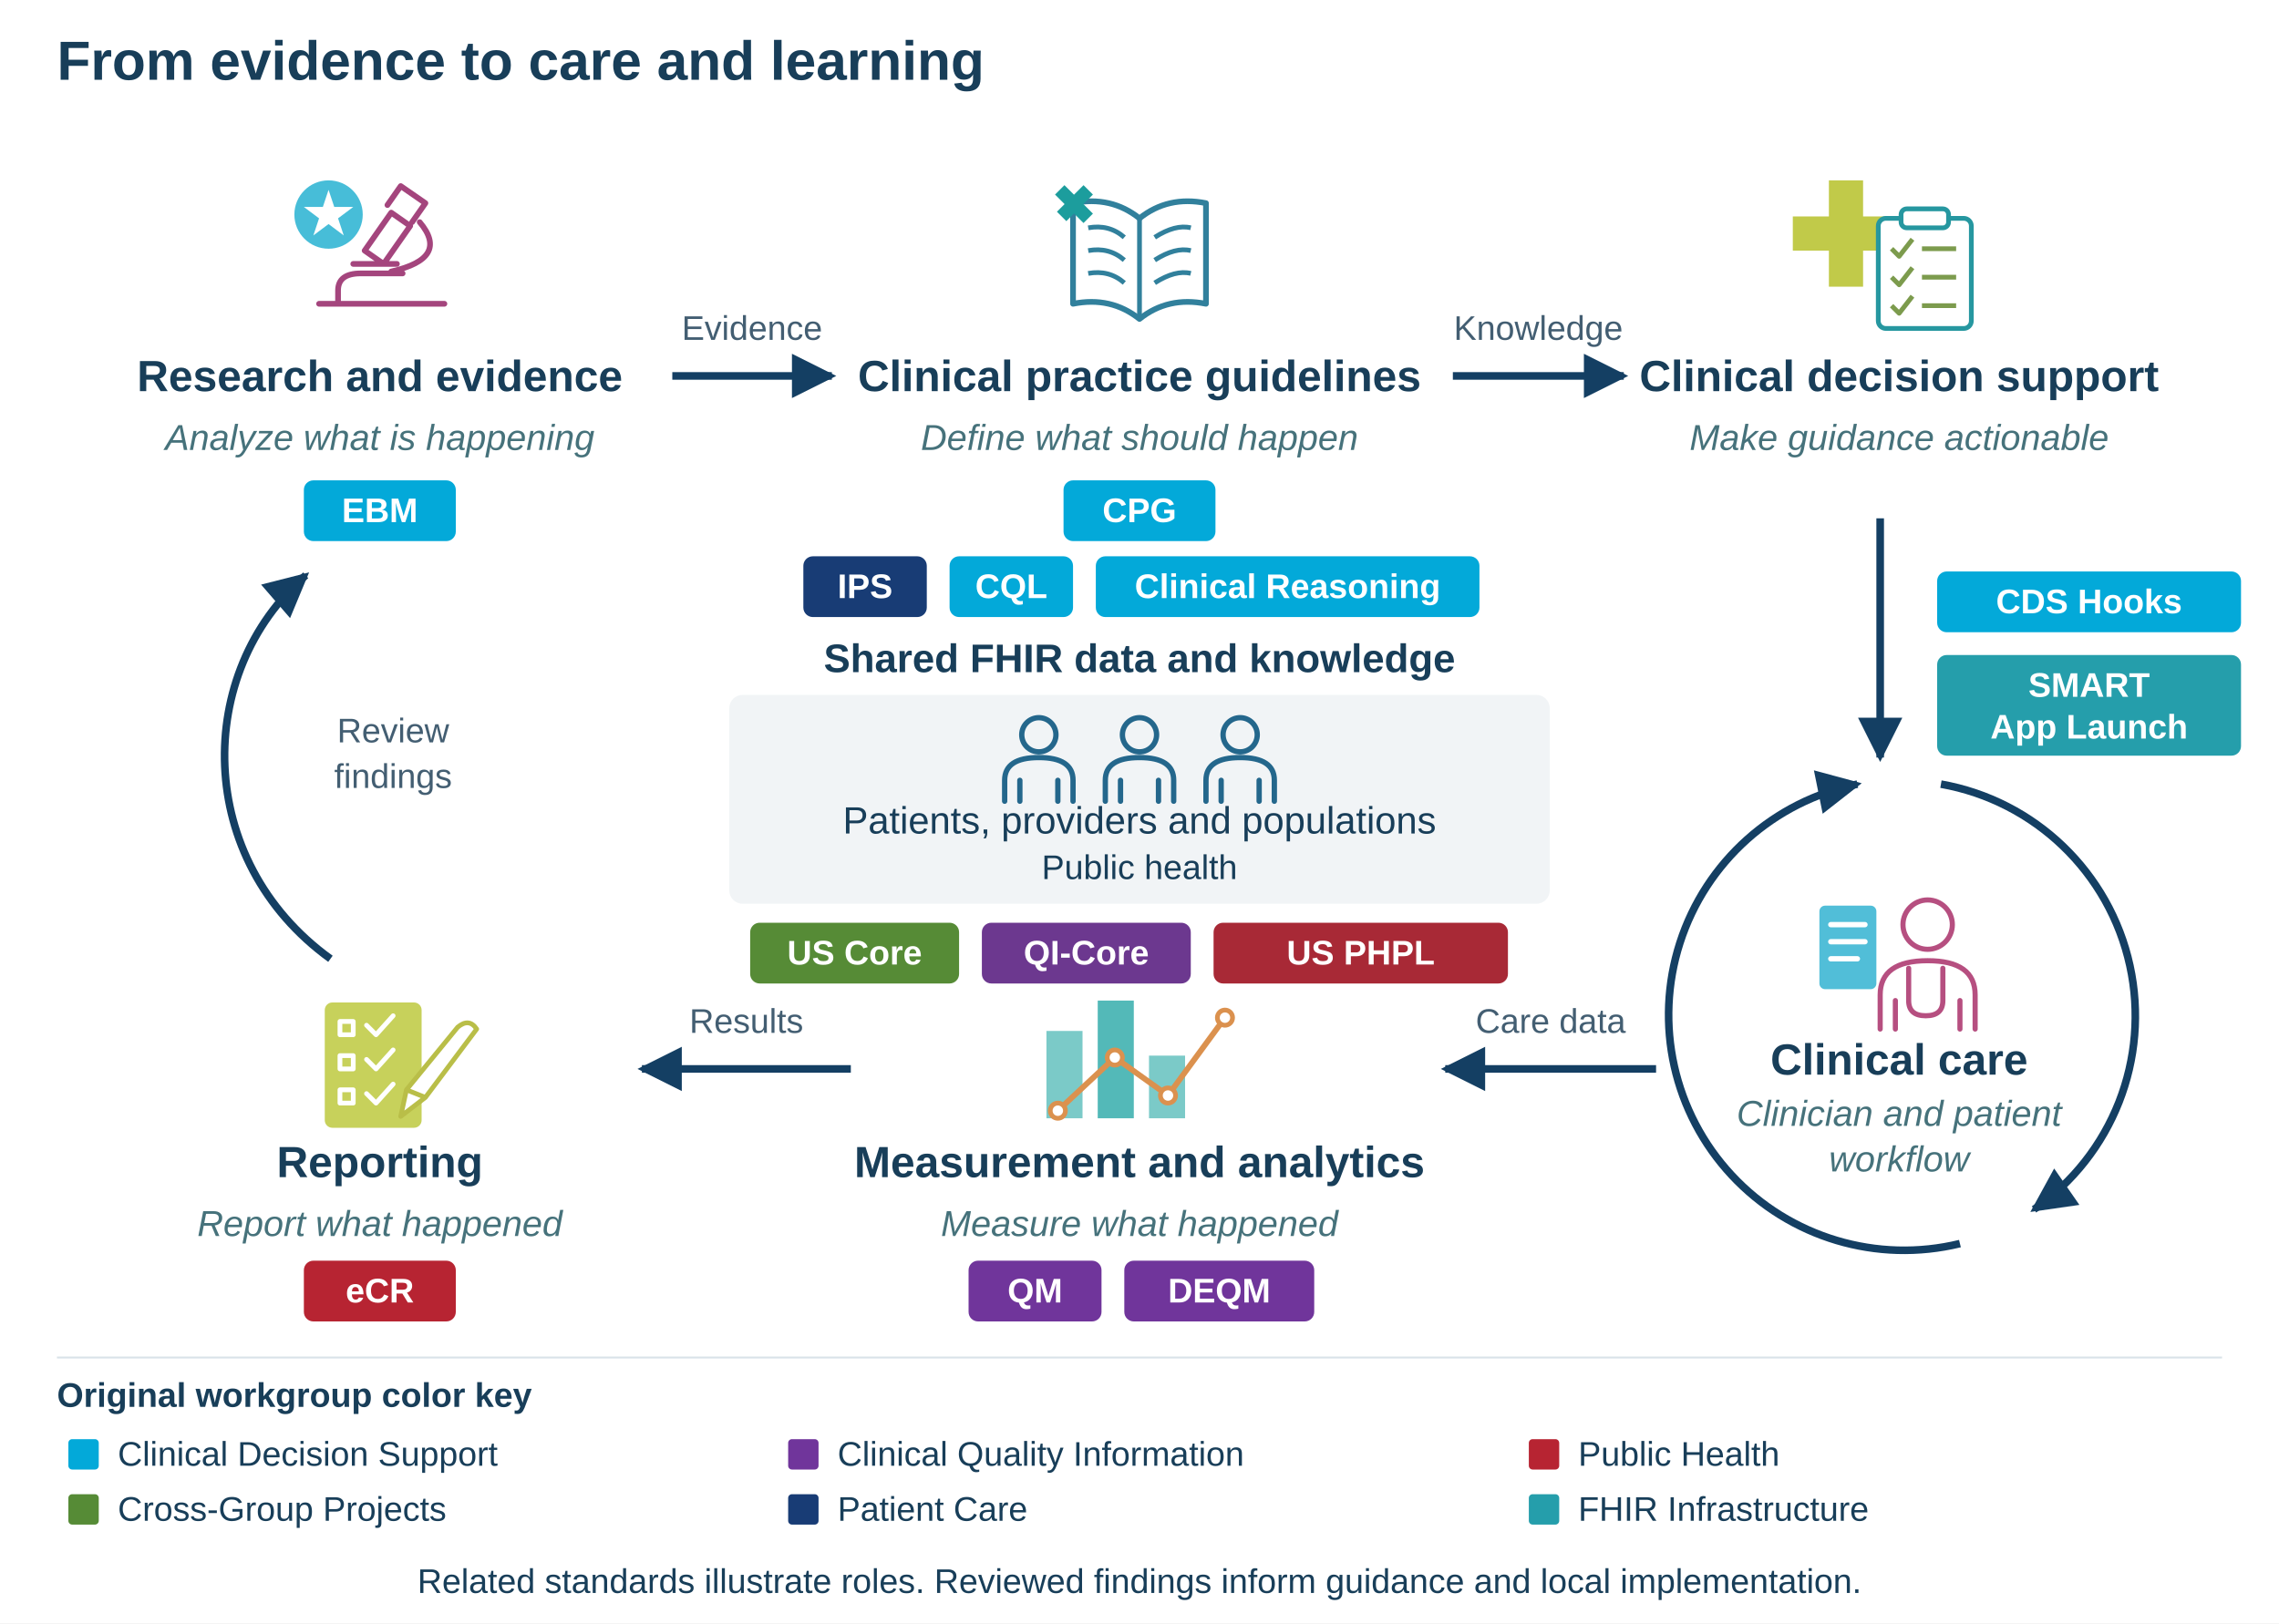
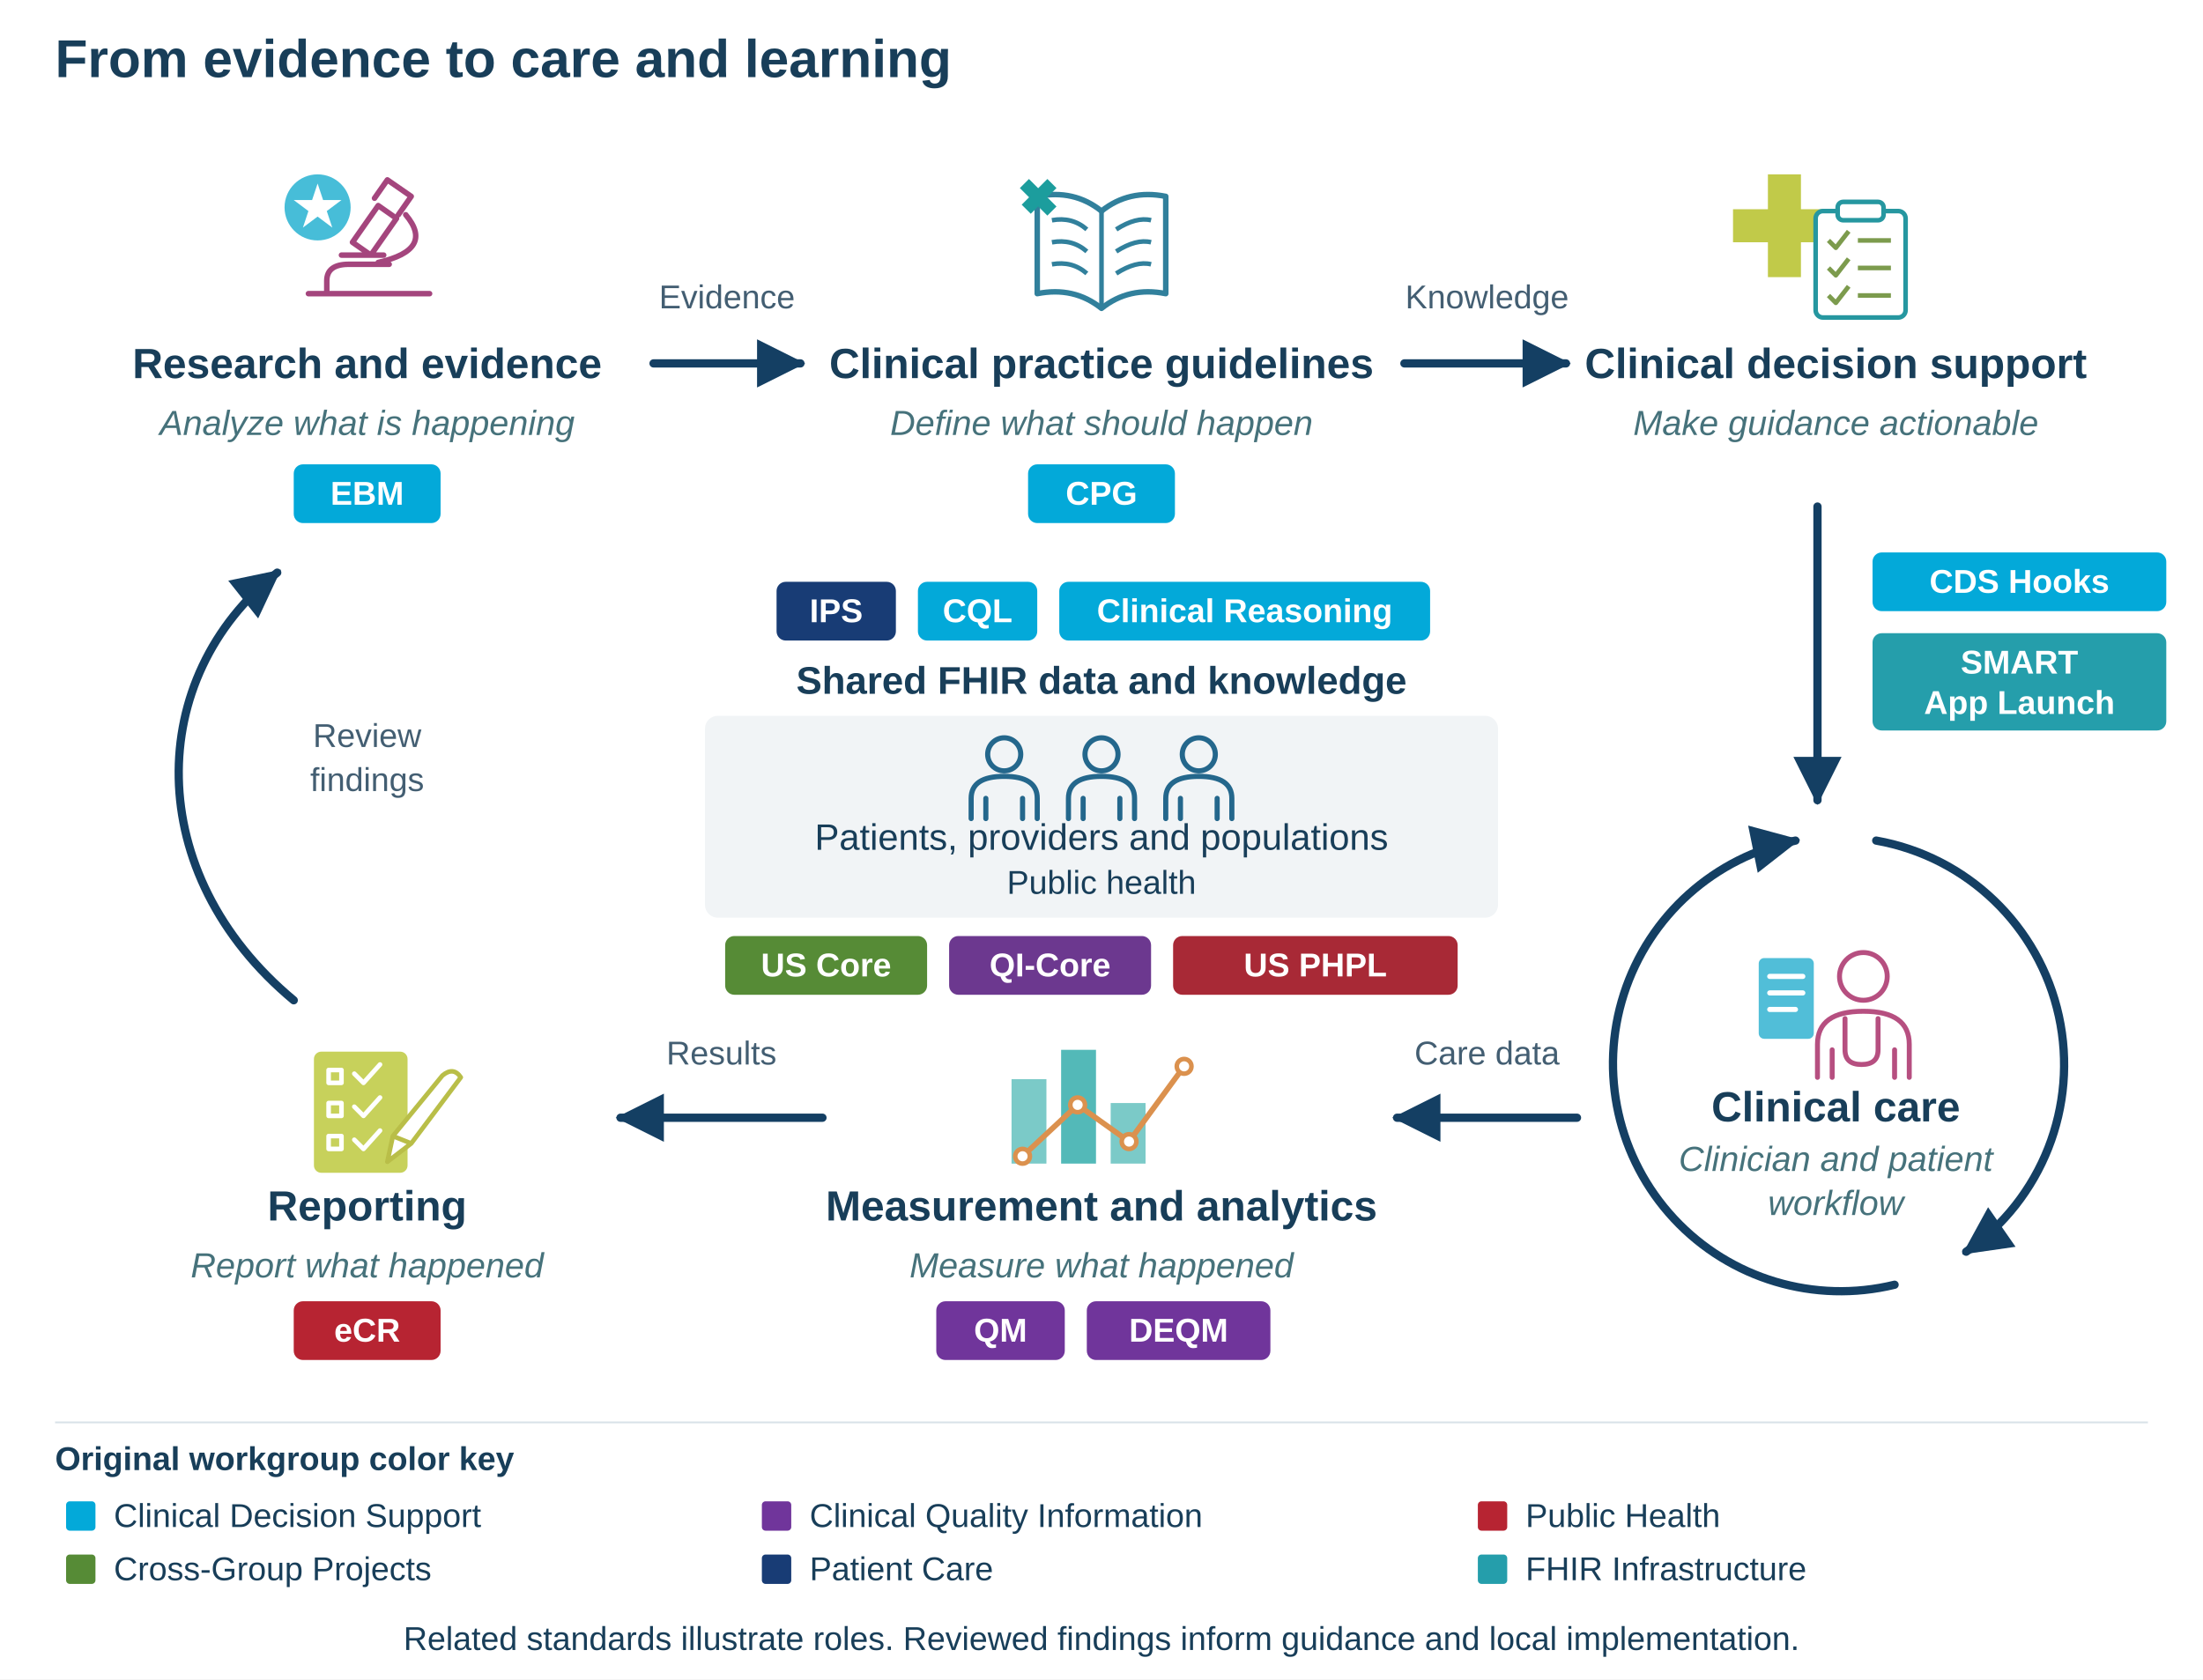
- <svg xmlns="http://www.w3.org/2000/svg" width="1200" height="855" viewBox="0 0 1200 855" role="img" aria-labelledby="title description">
+ <svg xmlns="http://www.w3.org/2000/svg" width="1200" height="915" viewBox="0 0 1200 915" role="group" aria-labelledby="title" aria-describedby="description">
  <defs>
    <marker id="flow-arrow" viewBox="0 0 12 12" refX="10" refY="6" markerWidth="7" markerHeight="7" orient="auto-start-reverse">
      <path d="M 1 1 L 11 6 L 1 11 Z" fill="#143f63" />
    </marker>
    <g id="person-icon" fill="none" stroke="#24678c" stroke-width="2.8" stroke-linecap="round" stroke-linejoin="round">
      <circle cx="0" cy="0" r="9" />
      <path d="M -18 35 V 24 Q -18 12 0 12 Q 18 12 18 24 V 35 M -10 24 V 35 M 10 24 V 35" />
    </g>
-     <style>text{font-family:Arial,Helvetica,sans-serif;fill:#183e59;text-anchor:middle}.stage{font-size:23px;font-weight:700}.intent{font-size:19px;fill:#46727b;font-style:italic}.badge{font-size:18px;font-weight:700;fill:white}.arrow-label{font-size:18px;fill:#435e72}.flow{fill:none;stroke:#143f63;stroke-width:4;marker-end:url(#flow-arrow)}</style>
+     <style>text{font-family:Arial,Helvetica,sans-serif;fill:#183e59;text-anchor:middle}.stage{font-size:23px;font-weight:700}.intent{font-size:19px;fill:#46727b;font-style:italic}.badge{font-size:18px;font-weight:700;fill:white}.arrow-label{font-size:18px;fill:#435e72}.flow{fill:none;stroke:#143f63;stroke-width:4.5;stroke-linecap:round;marker-end:url(#flow-arrow)}.spec-link:hover rect,.spec-link:focus rect{stroke:#183e59;stroke-width:3}.spec-link:hover text,.spec-link:focus text{text-decoration:underline}</style>
  </defs>
-   <rect width="1200" height="855" fill="white" />
+   <rect width="1200" height="915" fill="white" />
  <text x="30" y="42" font-size="29" style="text-anchor:start" font-weight="700">From evidence to care and learning</text>
  <g id="research-and-evidence">
    <g id="research-icon" transform="translate(158 95)" aria-hidden="true" stroke-linecap="round" stroke-linejoin="round">
      <path d="M 10 65 H 76 M 20 65 V 58 Q 20 49 32 49 H 54 M 48 48 Q 79 41 63 22 M 48 17 L 34 37 L 44 44 L 58 24 Z M 46 13 L 53 3 L 66 12 L 59 22 M 28 44 H 51" fill="none" stroke="#a4457d" stroke-width="3" />
      <circle cx="15" cy="18" r="18" fill="#47bdd8" />
      <path d="M 15 5 L 18 14 L 28 14 L 20 20 L 23 29 L 15 23 L 7 29 L 10 20 L 2 14 L 12 14 Z" fill="white" stroke="none" stroke-width="0" />
    </g>
    <text x="200" y="206" font-size="23" class="stage">Research and evidence</text>
    <text x="200" y="237" font-size="19" class="intent">Analyze what is happening</text>
-     <g id="ebm-badge">
+     <a id="ebm-badge" class="spec-link" href="https://build.fhir.org/ig/HL7/ebm/" target="_blank" rel="noopener" aria-label="Evidence Based Medicine on FHIR (opens in a new tab)">
      <rect x="160" y="253" width="80" height="32" rx="5" fill="#03a9d9" />
      <text x="200.0" y="275" font-size="18" class="badge">EBM</text>
-     </g>
+     </a>
  </g>
  <g id="guideline-development">
    <g id="guideline-icon" transform="translate(557 95)" aria-hidden="true" stroke-linejoin="round">
      <path d="M 8 12 Q 28 8 43 20 Q 58 8 78 12 V 65 Q 58 61 43 73 Q 28 61 8 65 Z" fill="white" stroke="#31809c" stroke-width="3" />
      <path d="M 43 20 V 73 M 16 25 Q 27 23 35 30 M 16 37 Q 27 35 35 42 M 16 49 Q 27 47 35 54 M 51 30 Q 62 23 70 25 M 51 42 Q 62 35 70 37 M 51 54 Q 62 47 70 49" fill="none" stroke="#31809c" stroke-width="2.5" />
      <path d="M 1 5 L 16 20 M 2 19 L 16 5" fill="none" stroke="#1c9d9d" stroke-width="7" />
    </g>
    <text x="600" y="206" font-size="23" class="stage">Clinical practice guidelines</text>
    <text x="600" y="237" font-size="19" class="intent">Define what should happen</text>
-     <g id="cpg-badge">
+     <a id="cpg-badge" class="spec-link" href="https://hl7.org/fhir/uv/cpg/" target="_blank" rel="noopener" aria-label="FHIR Clinical Guidelines (opens in a new tab)">
      <rect x="560" y="253" width="80" height="32" rx="5" fill="#03a9d9" />
      <text x="600.0" y="275" font-size="18" class="badge">CPG</text>
-     </g>
+     </a>
  </g>
  <g id="clinical-decision-support">
    <g id="decision-support-icon" transform="translate(950 95)" aria-hidden="true" stroke-linejoin="round">
      <path d="M 13 0 H 31 V 19 H 50 V 37 H 31 V 56 H 13 V 37 H -6 V 19 H 13 Z" fill="#c1ca49" stroke="none" stroke-width="0" />
      <rect x="39" y="20" width="49" height="58" rx="4" fill="white" stroke="#2697a0" stroke-width="2.5" />
      <rect x="51" y="15" width="25" height="10" rx="3" fill="white" stroke="#2697a0" stroke-width="2.5" />
      <path d="M 46 36 L 50 40 L 57 31 M 62 36 H 80 M 46 51 L 50 55 L 57 46 M 62 51 H 80 M 46 66 L 50 70 L 57 61 M 62 66 H 80" fill="none" stroke="#7c9b4d" stroke-width="2.5" />
    </g>
    <text x="1000" y="206" font-size="23" class="stage">Clinical decision support</text>
    <text x="1000" y="237" font-size="19" class="intent">Make guidance actionable</text>
  </g>
  <g id="evidence-to-guidance-connections">
-     <path d="M 354 198 H 438" fill="none" stroke="#143f63" stroke-width="3" class="flow" />
-     <text x="396.0" y="179" font-size="18" class="arrow-label">Evidence</text>
-     <path d="M 765 198 H 855" fill="none" stroke="#143f63" stroke-width="3" class="flow" />
-     <text x="810.0" y="179" font-size="18" class="arrow-label">Knowledge</text>
-     <path d="M 990 273 V 399" fill="none" stroke="#143f63" stroke-width="3" class="flow" />
-     <g id="cds-hooks-badge">
+     <path d="M 356 198 H 436" fill="none" stroke="#143f63" stroke-width="3" class="flow" />
+     <text x="396.0" y="168" font-size="18" class="arrow-label">Evidence</text>
+     <path d="M 765 198 H 853" fill="none" stroke="#143f63" stroke-width="3" class="flow" />
+     <text x="810.0" y="168" font-size="18" class="arrow-label">Knowledge</text>
+     <path d="M 990 276 V 436" fill="none" stroke="#143f63" stroke-width="3" class="flow" />
+     <a id="cds-hooks-badge" class="spec-link" href="https://cds-hooks.hl7.org/" target="_blank" rel="noopener" aria-label="CDS Hooks (opens in a new tab)">
      <rect x="1020" y="301" width="160" height="32" rx="5" fill="#03a9d9" />
      <text x="1100.0" y="323" font-size="18" class="badge">CDS Hooks</text>
-     </g>
-     <g id="smart-badge">
+     </a>
+     <a id="smart-badge" class="spec-link" href="https://hl7.org/fhir/smart-app-launch/" target="_blank" rel="noopener" aria-label="SMART App Launch (opens in a new tab)">
      <rect x="1020" y="345" width="160" height="53" rx="5" fill="#259eab" />
      <text x="1100" y="367" font-size="18" class="badge">SMART</text>
      <text x="1100" y="389" font-size="18" class="badge">App Launch</text>
-     </g>
+     </a>
  </g>
-   <g id="shared-fhir-data-and-knowledge">
+   <g id="shared-fhir-data-and-knowledge" transform="translate(0 24)">
    <text x="600" y="354" font-size="21" font-weight="700">Shared FHIR data and knowledge</text>
    <rect x="384" y="366" width="432" height="110" rx="7" fill="#f1f4f6" />
    <g id="people" aria-hidden="true">
      <use href="#person-icon" x="547" y="387" />
      <use href="#person-icon" x="600" y="387" />
      <use href="#person-icon" x="653" y="387" />
    </g>
    <text x="600" y="439" font-size="20">Patients, providers and populations</text>
    <text x="600" y="463" font-size="18">Public health</text>
-     <g id="us-core-badge">
+     <a id="us-core-badge" class="spec-link" href="https://hl7.org/fhir/us/core/" target="_blank" rel="noopener" aria-label="US Core (opens in a new tab)">
      <rect x="395" y="486" width="110" height="32" rx="5" fill="#568b36" />
      <text x="450.0" y="508" font-size="18" class="badge">US Core</text>
-     </g>
-     <g id="qi-core-badge">
+     </a>
+     <a id="qi-core-badge" class="spec-link" href="https://hl7.org/fhir/us/qicore/" target="_blank" rel="noopener" aria-label="QI-Core (opens in a new tab)">
      <rect x="517" y="486" width="110" height="32" rx="5" fill="#6c388f" />
      <text x="572.0" y="508" font-size="18" class="badge">QI-Core</text>
-     </g>
-     <g id="us-phpl-badge">
+     </a>
+     <a id="us-phpl-badge" class="spec-link" href="https://hl7.org/fhir/us/ph-library/" target="_blank" rel="noopener" aria-label="US Public Health Profiles Library (opens in a new tab)">
      <rect x="639" y="486" width="155" height="32" rx="5" fill="#a82936" />
      <text x="716.5" y="508" font-size="18" class="badge">US PHPL</text>
-     </g>
-     <g id="ips-badge">
+     </a>
+     <a id="ips-badge" class="spec-link" href="https://hl7.org/fhir/uv/ips/" target="_blank" rel="noopener" aria-label="International Patient Summary (opens in a new tab)">
      <rect x="423" y="293" width="65" height="32" rx="5" fill="#183c75" />
      <text x="455.5" y="315" font-size="18" class="badge">IPS</text>
-     </g>
-     <g id="cql-badge">
+     </a>
+     <a id="cql-badge" class="spec-link" href="https://cql.hl7.org/" target="_blank" rel="noopener" aria-label="Clinical Quality Language (opens in a new tab)">
      <rect x="500" y="293" width="65" height="32" rx="5" fill="#03a9d9" />
      <text x="532.5" y="315" font-size="18" class="badge">CQL</text>
-     </g>
-     <g id="clinical-reasoning-badge">
+     </a>
+     <a id="clinical-reasoning-badge" class="spec-link" href="https://hl7.org/fhir/R4/clinicalreasoning-module.html" target="_blank" rel="noopener" aria-label="FHIR R4 Clinical Reasoning (opens in a new tab)">
      <rect x="577" y="293" width="202" height="32" rx="5" fill="#03a9d9" />
      <text x="678.0" y="315" font-size="18" class="badge">Clinical Reasoning</text>
-     </g>
+     </a>
  </g>
-   <g id="clinical-care">
+   <g id="clinical-care" transform="translate(0 45)">
    <path d="M 1022 413 A 124 124 0 0 1 1071 637" fill="none" stroke="#143f63" stroke-width="3" class="flow" />
    <path d="M 1032 655 A 124 124 0 1 1 978 413" fill="none" stroke="#143f63" stroke-width="3" class="flow" />
    <g id="clinician-and-patient-icon" transform="translate(963 479)" aria-hidden="true" stroke-linecap="round" stroke-linejoin="round">
      <rect x="-5" y="-2" width="30" height="44" rx="3" fill="#51bed8" />
      <path d="M 1 8 H 19 M 1 17 H 19 M 1 26 H 15" fill="none" stroke="white" stroke-width="2.8" />
      <circle cx="52" cy="8" r="13" fill="none" stroke="#b64f80" stroke-width="2.7" />
      <path d="M 27 63 V 45 Q 27 27 52 27 Q 77 27 77 45 V 63 M 42 31 V 48 Q 42 56 51 56 Q 60 56 60 48 V 31 M 35 48 V 63 M 69 48 V 63" fill="none" stroke="#b64f80" stroke-width="2.7" />
    </g>
    <text x="1000" y="566" font-size="23" class="stage">Clinical care</text>
    <text x="1000" y="593" font-size="19" class="intent">Clinician and patient</text>
    <text x="1000" y="617" font-size="19" class="intent">workflow</text>
  </g>
-   <g id="measurement-and-analytics">
+   <g id="measurement-and-analytics" transform="translate(0 45)">
    <g id="measurement-icon" transform="translate(551 532)" aria-hidden="true">
      <rect x="0" y="11" width="19" height="46" rx="0" fill="#7bcac8" />
      <rect x="27" y="-5" width="19" height="62" rx="0" fill="#53b9b8" />
      <rect x="54" y="24" width="19" height="33" rx="0" fill="#7bcac8" />
      <path d="M 6 53 L 36 25 L 64 45 L 94 4" fill="none" stroke="#db914e" stroke-width="3" />
      <circle cx="6" cy="53" r="4" fill="white" stroke="#db914e" stroke-width="2.5" />
      <circle cx="36" cy="25" r="4" fill="white" stroke="#db914e" stroke-width="2.5" />
      <circle cx="64" cy="45" r="4" fill="white" stroke="#db914e" stroke-width="2.5" />
      <circle cx="94" cy="4" r="4" fill="white" stroke="#db914e" stroke-width="2.5" />
    </g>
    <text x="600" y="620" font-size="23" class="stage">Measurement and analytics</text>
    <text x="600" y="651" font-size="19" class="intent">Measure what happened</text>
-     <g id="qm-badge">
+     <a id="qm-badge" class="spec-link" href="https://hl7.org/fhir/uv/cqm/" target="_blank" rel="noopener" aria-label="FHIR Quality Measure (opens in a new tab)">
      <rect x="510" y="664" width="70" height="32" rx="5" fill="#70359b" />
      <text x="545.0" y="686" font-size="18" class="badge">QM</text>
-     </g>
-     <g id="deqm-badge">
+     </a>
+     <a id="deqm-badge" class="spec-link" href="https://hl7.org/fhir/us/davinci-deqm/" target="_blank" rel="noopener" aria-label="Data Exchange for Quality Measures (opens in a new tab)">
      <rect x="592" y="664" width="100" height="32" rx="5" fill="#70359b" />
      <text x="642.0" y="686" font-size="18" class="badge">DEQM</text>
-     </g>
+     </a>
  </g>
-   <g id="reporting">
+   <g id="reporting" transform="translate(0 45)">
    <g id="reporting-icon" transform="translate(171 528)" aria-hidden="true" stroke-linecap="round" stroke-linejoin="round">
      <rect x="0" y="0" width="51" height="66" rx="4" fill="#c7d15b" />
      <path d="M 8 10 H 15 V 17 H 8 Z M 8 28 H 15 V 35 H 8 Z M 8 46 H 15 V 53 H 8 Z M 22 12 L 27 17 L 36 7 M 22 30 L 27 35 L 36 25 M 22 48 L 27 53 L 36 43" fill="none" stroke="white" stroke-width="2.5" />
      <path d="M 40 60 L 43 46 L 70 13 Q 76 8 80 14 L 53 50 Z M 43 46 L 53 50" fill="white" stroke="#b9be48" stroke-width="2.5" />
    </g>
    <text x="200" y="620" font-size="23" class="stage">Reporting</text>
    <text x="200" y="651" font-size="19" class="intent">Report what happened</text>
-     <g id="ecr-badge">
+     <a id="ecr-badge" class="spec-link" href="https://hl7.org/fhir/us/ecr/" target="_blank" rel="noopener" aria-label="Electronic Case Reporting (opens in a new tab)">
      <rect x="160" y="664" width="80" height="32" rx="5" fill="#b72432" />
      <text x="200.0" y="686" font-size="18" class="badge">eCR</text>
-     </g>
+     </a>
  </g>
  <g id="feedback-connections">
-     <path d="M 872 563 H 761" fill="none" stroke="#143f63" stroke-width="3" class="flow" />
-     <text x="816.5" y="544" font-size="18" class="arrow-label">Care data</text>
-     <path d="M 448 563 H 338" fill="none" stroke="#143f63" stroke-width="3" class="flow" />
-     <text x="393.0" y="544" font-size="18" class="arrow-label">Results</text>
-     <path d="M 174 505 C 102 453 102 354 161 303" fill="none" stroke="#143f63" stroke-width="3" class="flow" />
-     <text x="207" y="391" font-size="18" class="arrow-label">Review</text>
-     <text x="207" y="415" font-size="18" class="arrow-label">findings</text>
+     <path d="M 859 609 H 761" fill="none" stroke="#143f63" stroke-width="3" class="flow" />
+     <text x="810" y="580" font-size="18" class="arrow-label">Care data</text>
+     <path d="M 448 609 H 338" fill="none" stroke="#143f63" stroke-width="3" class="flow" />
+     <text x="393" y="580" font-size="18" class="arrow-label">Results</text>
+     <path d="M 160 545 C 77 476 79 369 151 312" fill="none" stroke="#143f63" stroke-width="3" class="flow" />
+     <text x="200" y="407" font-size="18" class="arrow-label">Review</text>
+     <text x="200" y="431" font-size="18" class="arrow-label">findings</text>
  </g>
-   <g id="original-workgroup-color-key">
+   <g id="original-workgroup-color-key" transform="translate(0 60)">
    <path d="M 30 715 H 1170" stroke="#d9e2e8" />
    <text x="30" y="741" font-size="18" font-weight="700" style="text-anchor:start">Original workgroup color key</text>
    <rect x="36" y="758" width="16" height="16" rx="2" fill="#03a9d9" />
    <text x="62" y="772" font-size="18" style="text-anchor:start">Clinical Decision Support</text>
    <rect x="415" y="758" width="16" height="16" rx="2" fill="#70359b" />
    <text x="441" y="772" font-size="18" style="text-anchor:start">Clinical Quality Information</text>
    <rect x="805" y="758" width="16" height="16" rx="2" fill="#b72432" />
    <text x="831" y="772" font-size="18" style="text-anchor:start">Public Health</text>
    <rect x="36" y="787" width="16" height="16" rx="2" fill="#568b36" />
    <text x="62" y="801" font-size="18" style="text-anchor:start">Cross-Group Projects</text>
    <rect x="415" y="787" width="16" height="16" rx="2" fill="#183c75" />
    <text x="441" y="801" font-size="18" style="text-anchor:start">Patient Care</text>
    <rect x="805" y="787" width="16" height="16" rx="2" fill="#259eab" />
    <text x="831" y="801" font-size="18" style="text-anchor:start">FHIR Infrastructure</text>
  </g>
-   <g id="scope-note">
+   <g id="scope-note" transform="translate(0 60)">
    <text x="600" y="839" font-size="18">Related standards illustrate roles. Reviewed findings inform guidance and local implementation.</text>
  </g>
</svg>
